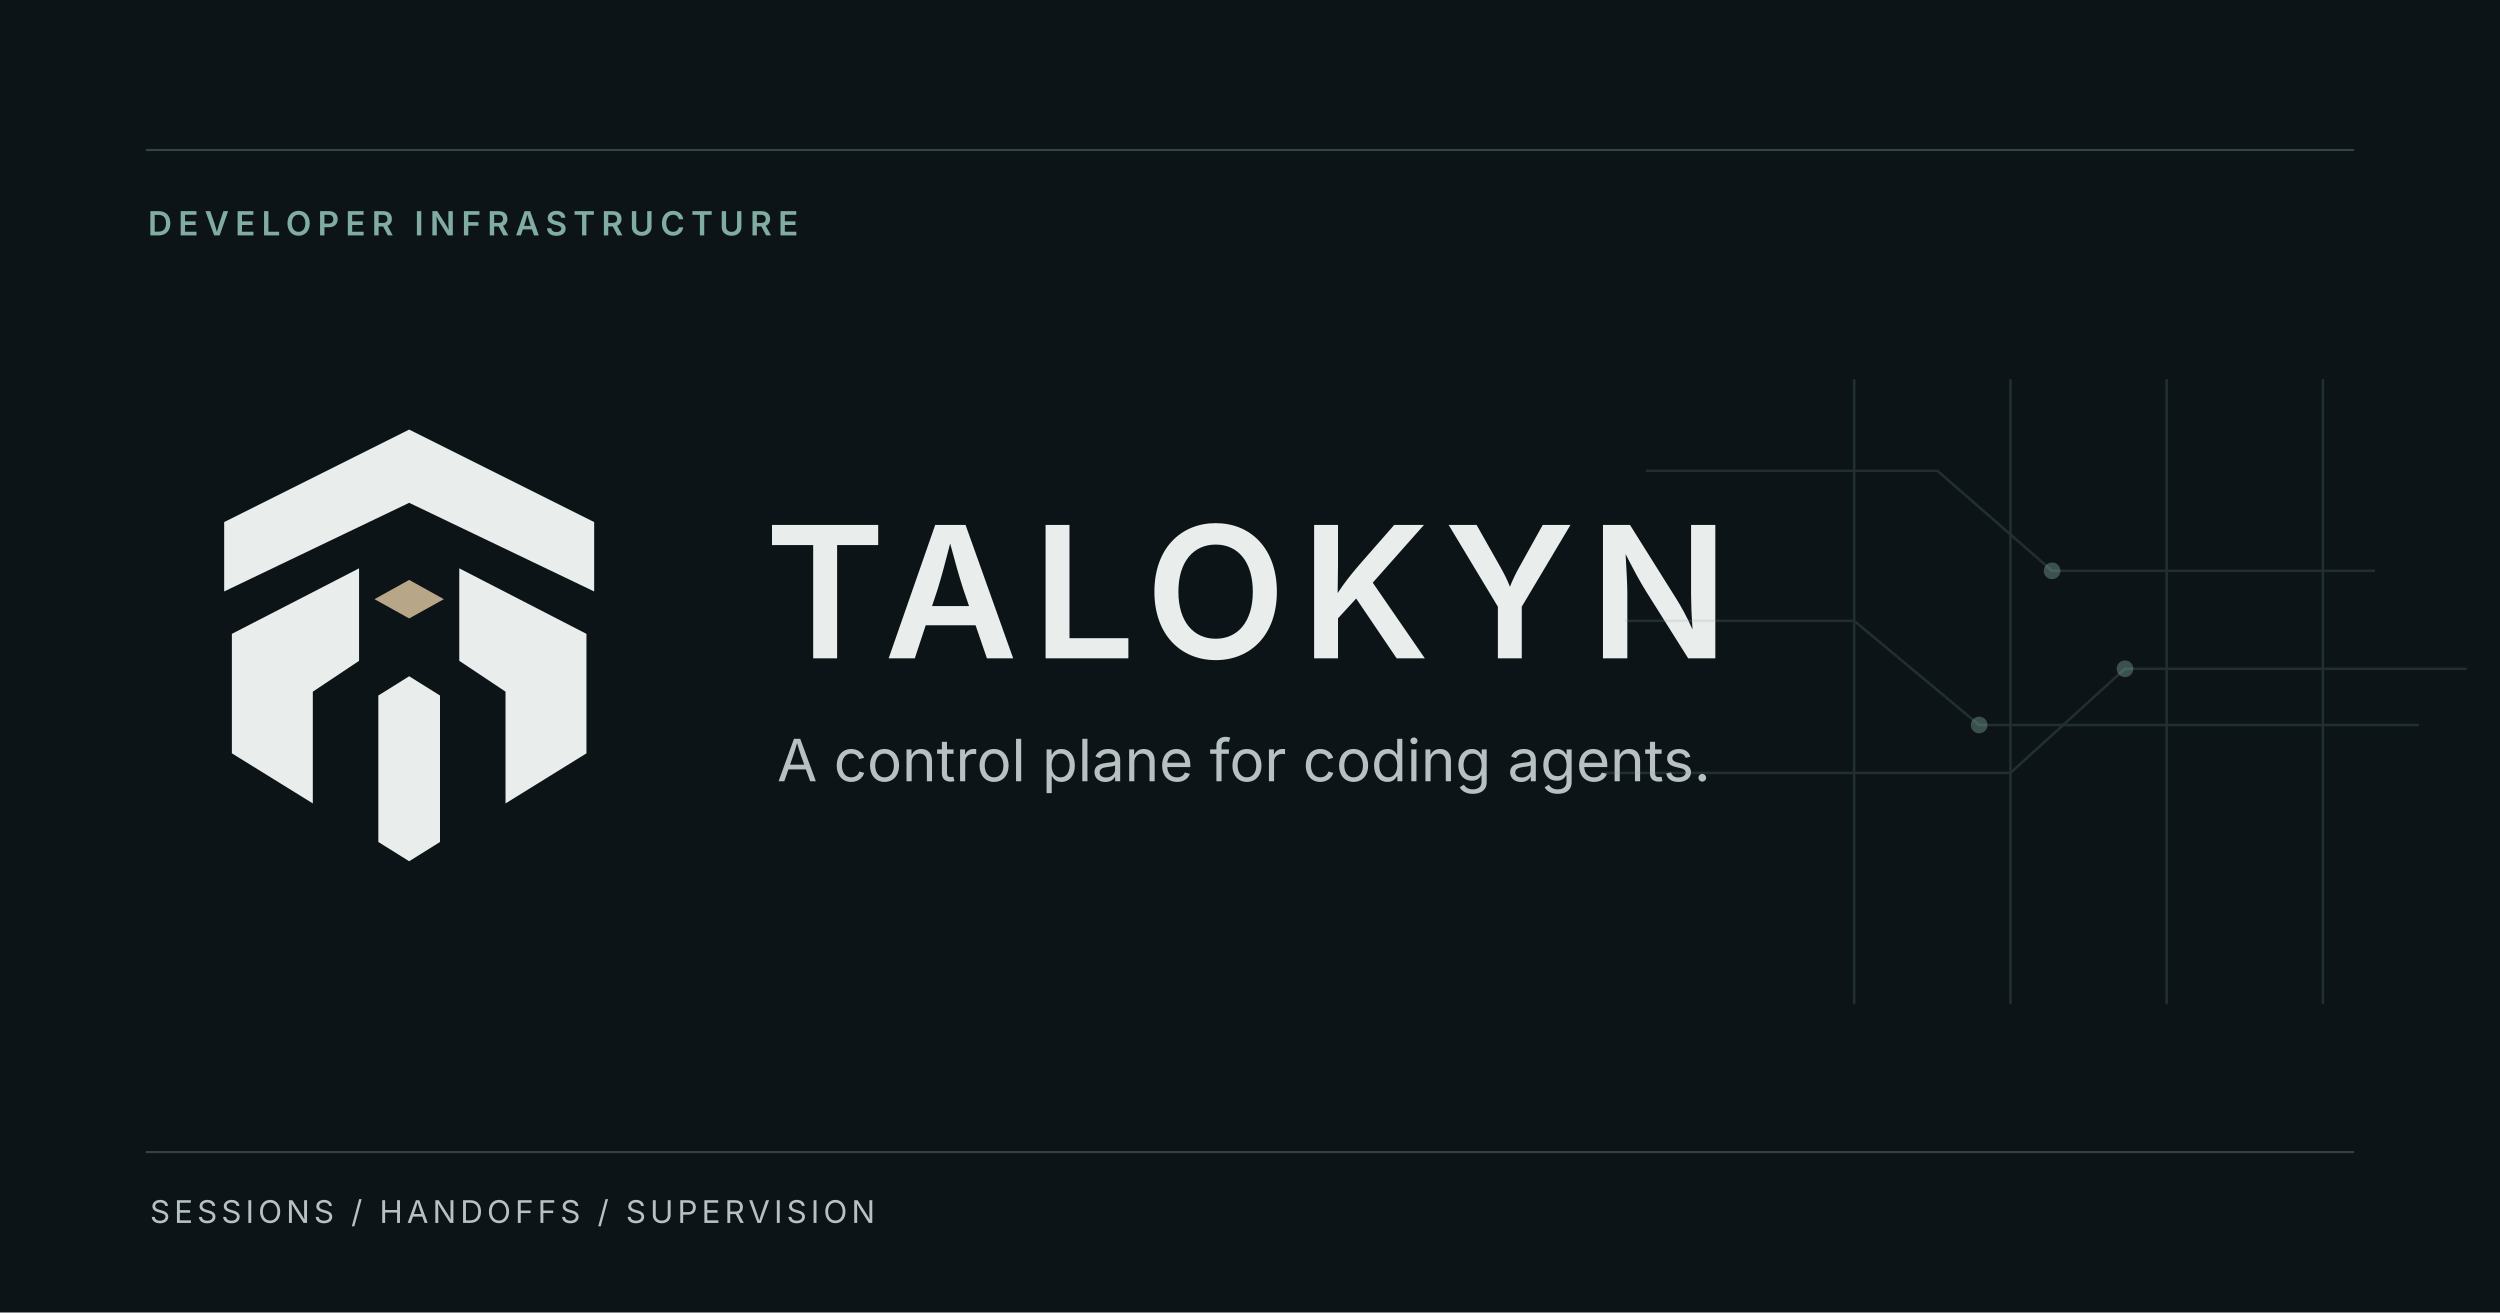
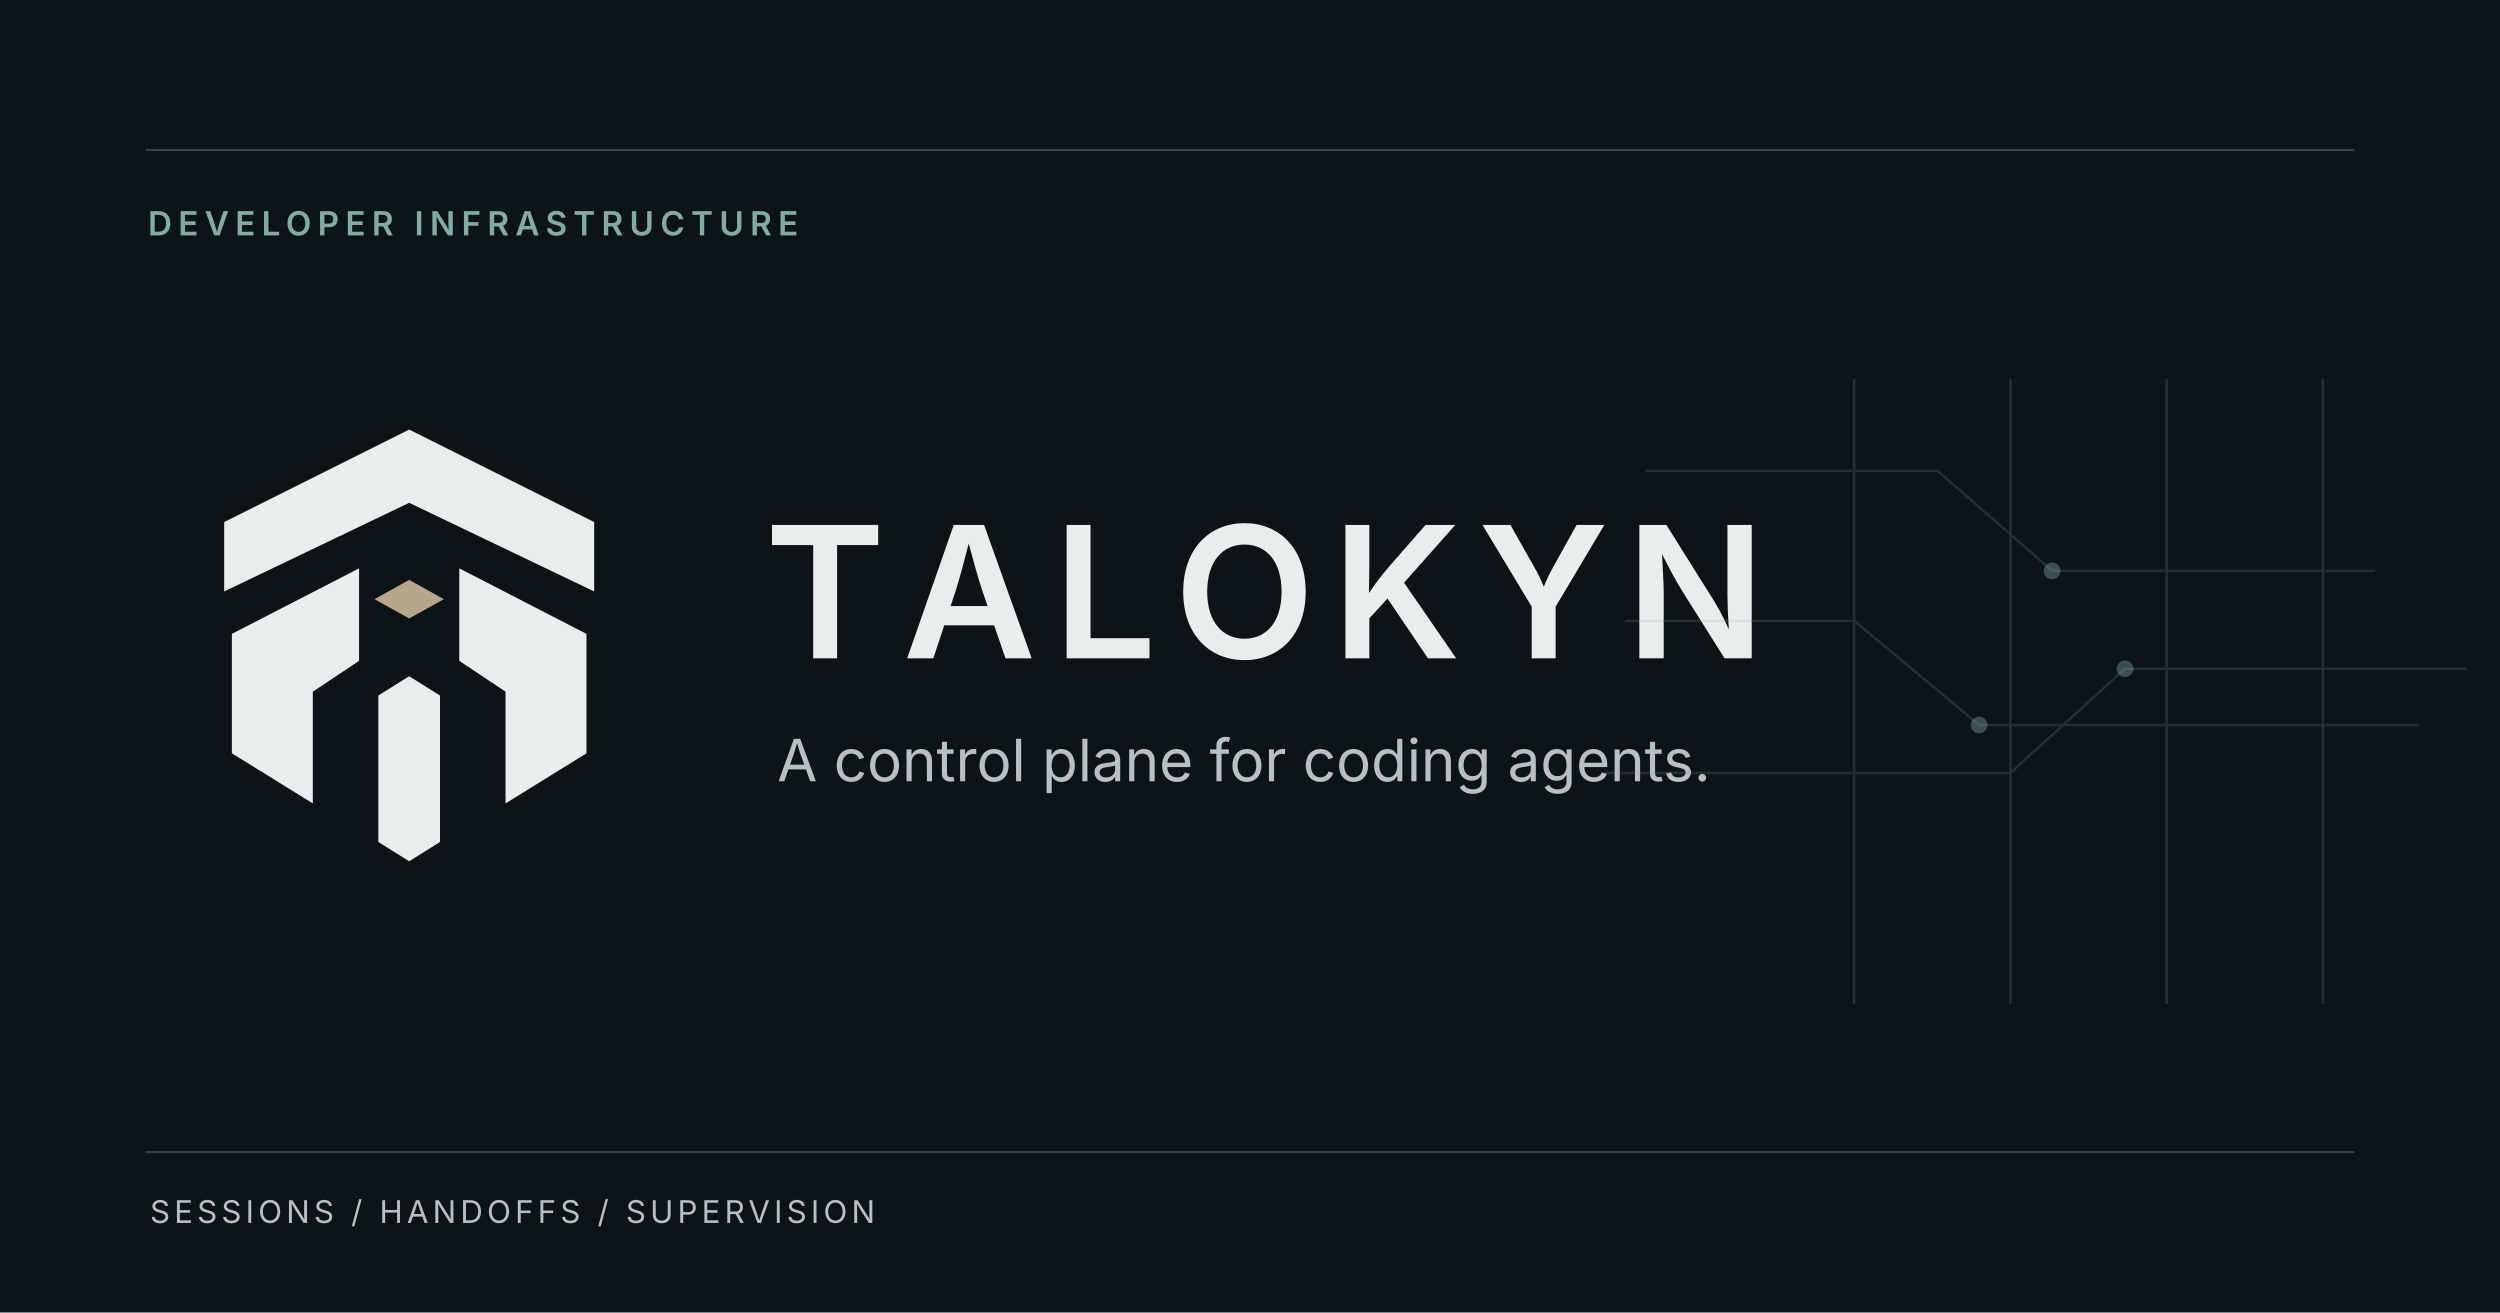
<svg xmlns="http://www.w3.org/2000/svg" width="1200" height="630" viewBox="0 0 1200 630" role="img" aria-label="Talokyn social image dark">
  <rect width="1200" height="630" fill="#0D1418" />
  <path d="M70 72H1130 M70 553H1130" stroke="#33434A" stroke-width="1" />
  <g transform="translate(78 184) scale(1.85)">
    <path fill="#E9EDEC" d="M64 12 112 36V54L64 31 16 54V36Z" />
    <path fill="#E9EDEC" d="M18 65 51 48V72L39 80V109L18 96Z" />
    <path fill="#E9EDEC" d="M110 65 77 48V72L89 80V109L110 96Z" />
    <path fill="#E9EDEC" d="M56 81 64 76 72 81V119L64 124 56 119Z" />
    <path fill="#B8A689" d="M64 51 73 56 64 61 55 56Z" />
  </g>
-   <text x="367" y="316" fill="#E9EDEC" font-family="Inter, Segoe UI, sans-serif" font-size="88" font-weight="600" letter-spacing="7">TALOKYN</text>
+   <path fill="#E9EDEC" d="M83 1265H543V0H810V1265H1269V1490H83ZM1593.1 0H1885.1L2007.1 369H2564.1L2691.1 0H2984.1L2452.1 1490H2113.1ZM2078.1 584 2141.1 774C2182.1 907 2227.1 1074 2280.1 1282C2335.1 1076 2382.1 911 2426.1 774L2491.1 584ZM3374.3 0H4299.3V225H3641.3V1490H3374.3ZM5361.4 -20C5751.4 -20 6044.4 263 6044.4 744C6044.4 1226 5751.4 1510 5361.4 1510C4970.4 1510 4676.4 1226 4676.4 744C4676.4 264 4970.4 -20 5361.4 -20ZM5361.4 219C5117.4 219 4944.4 405 4944.4 744C4944.4 1085 5117.4 1271 5361.4 1271C5603.4 1271 5775.4 1086 5775.4 744C5775.4 404 5603.4 219 5361.4 219ZM6488.6 0H6755.6V447L6958.6 668L7410.6 0H7725.6L7143.6 845L7715.6 1490H7383.6L6992.6 1044C6894.6 930 6821.6 836 6751.6 729L6755.6 1048V1490H6488.6ZM8569.7 0H8836.7V577L9380.7 1490H9070.7L8809.7 1020C8770.7 949 8737.7 885 8704.7 800C8671.7 883 8638.7 947 8597.7 1020L8331.7 1490H8019.7L8569.7 577ZM9771.9 0H10043.9V740C10043.9 823 10034.9 980 10024.9 1164C10124.9 970 10180.9 864 10258.9 739L10723.9 0H11026.9V1490H10755.9V708C10755.9 617 10761.9 466 10771.9 322C10706.9 471 10641.9 584 10588.9 669L10073.9 1490H9771.9Z" transform="translate(367.00 316) scale(0.04296875 -0.04296875)" />
  <text x="373" y="375" fill="#B7C1C1" font-family="Inter, Segoe UI, sans-serif" font-size="28">A control plane for coding agents.</text>
  <text x="71" y="113" fill="#80ACA1" font-family="Inter, Segoe UI, sans-serif" font-size="16" font-weight="600" letter-spacing="3">DEVELOPER INFRASTRUCTURE</text>
  <g transform="translate(20 150)">
    <g fill="none" stroke="#80ACA1" stroke-width="1.2" opacity=".18">
      <path d="M770 76h140l55 48h155" />
      <path d="M760 148h110l60 50h211" />
      <path d="M750 221h195l55-50h164" />
      <path d="M870 32v300" />
      <path d="M945 32v300" />
      <path d="M1020 32v300" />
      <path d="M1095 32v300" />
    </g>
    <g fill="#80ACA1" opacity=".40">
      <circle cx="965" cy="124" r="4" />
      <circle cx="930" cy="198" r="4" />
      <circle cx="1000" cy="171" r="4" />
    </g>
  </g>
  <text x="72" y="587" fill="#B7C1C1" font-family="Inter, Segoe UI, sans-serif" font-size="15" letter-spacing="2">SESSIONS  /  HANDOFFS  /  SUPERVISION</text>
</svg>
